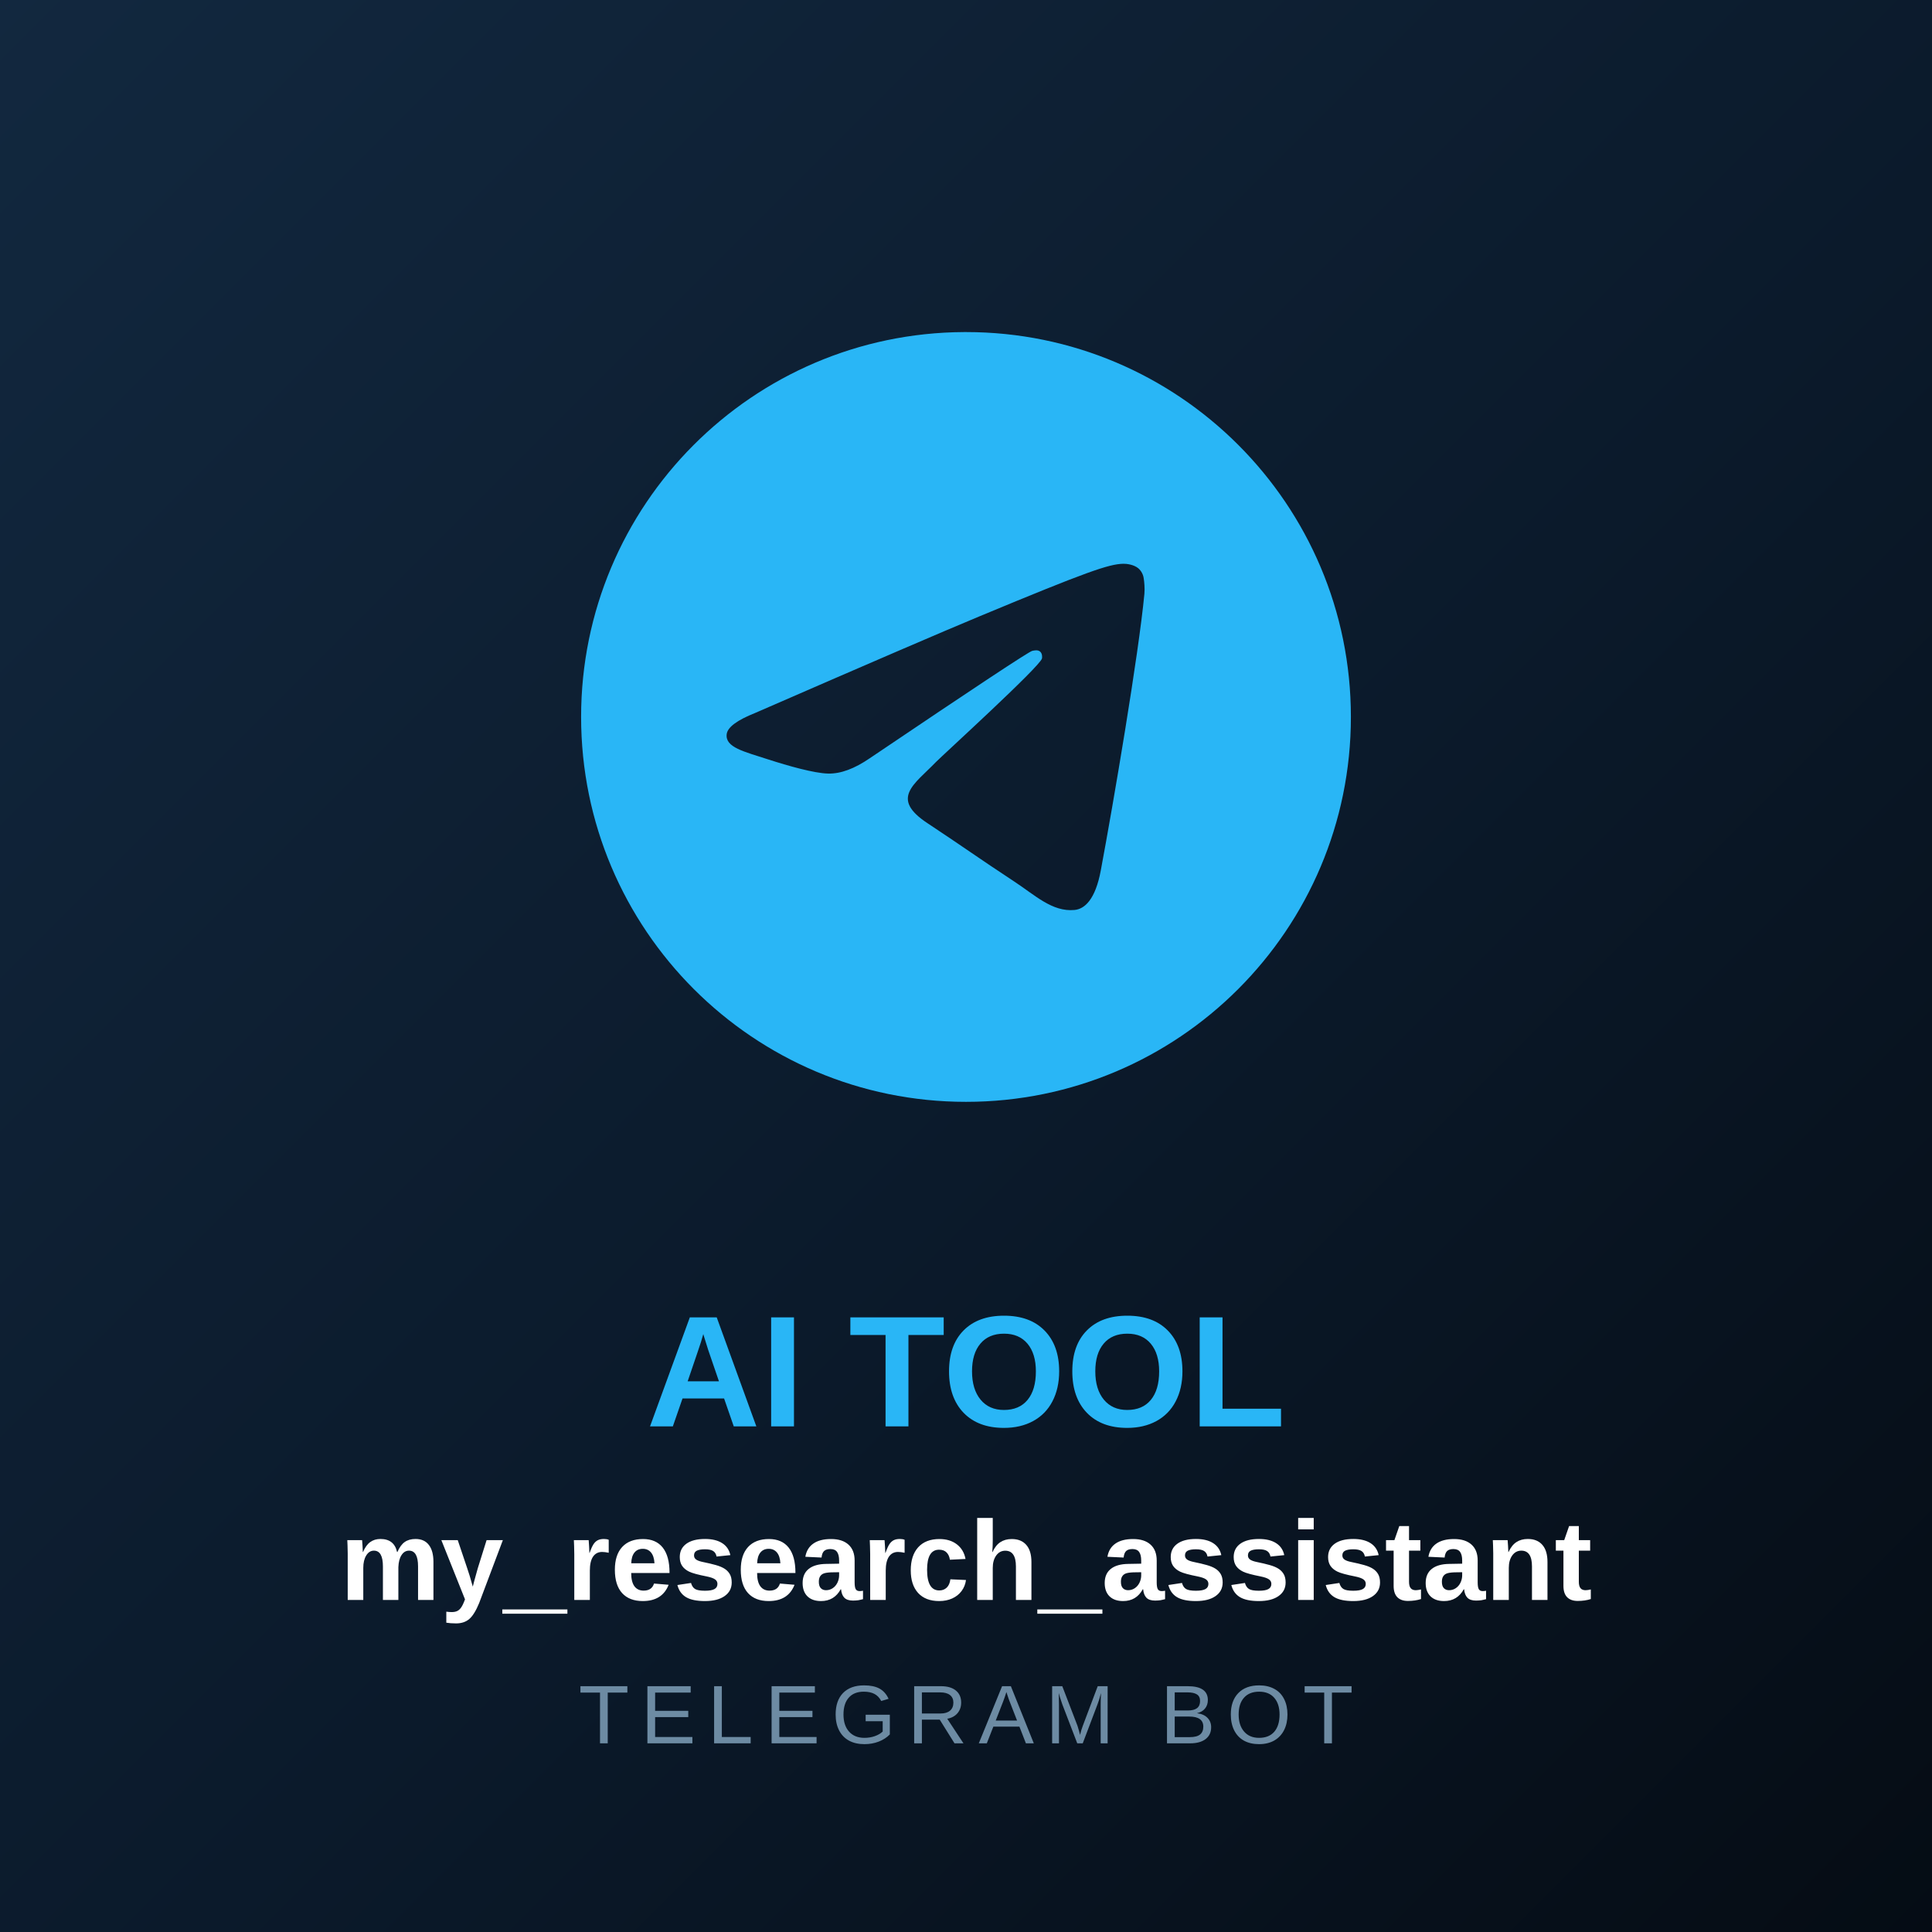
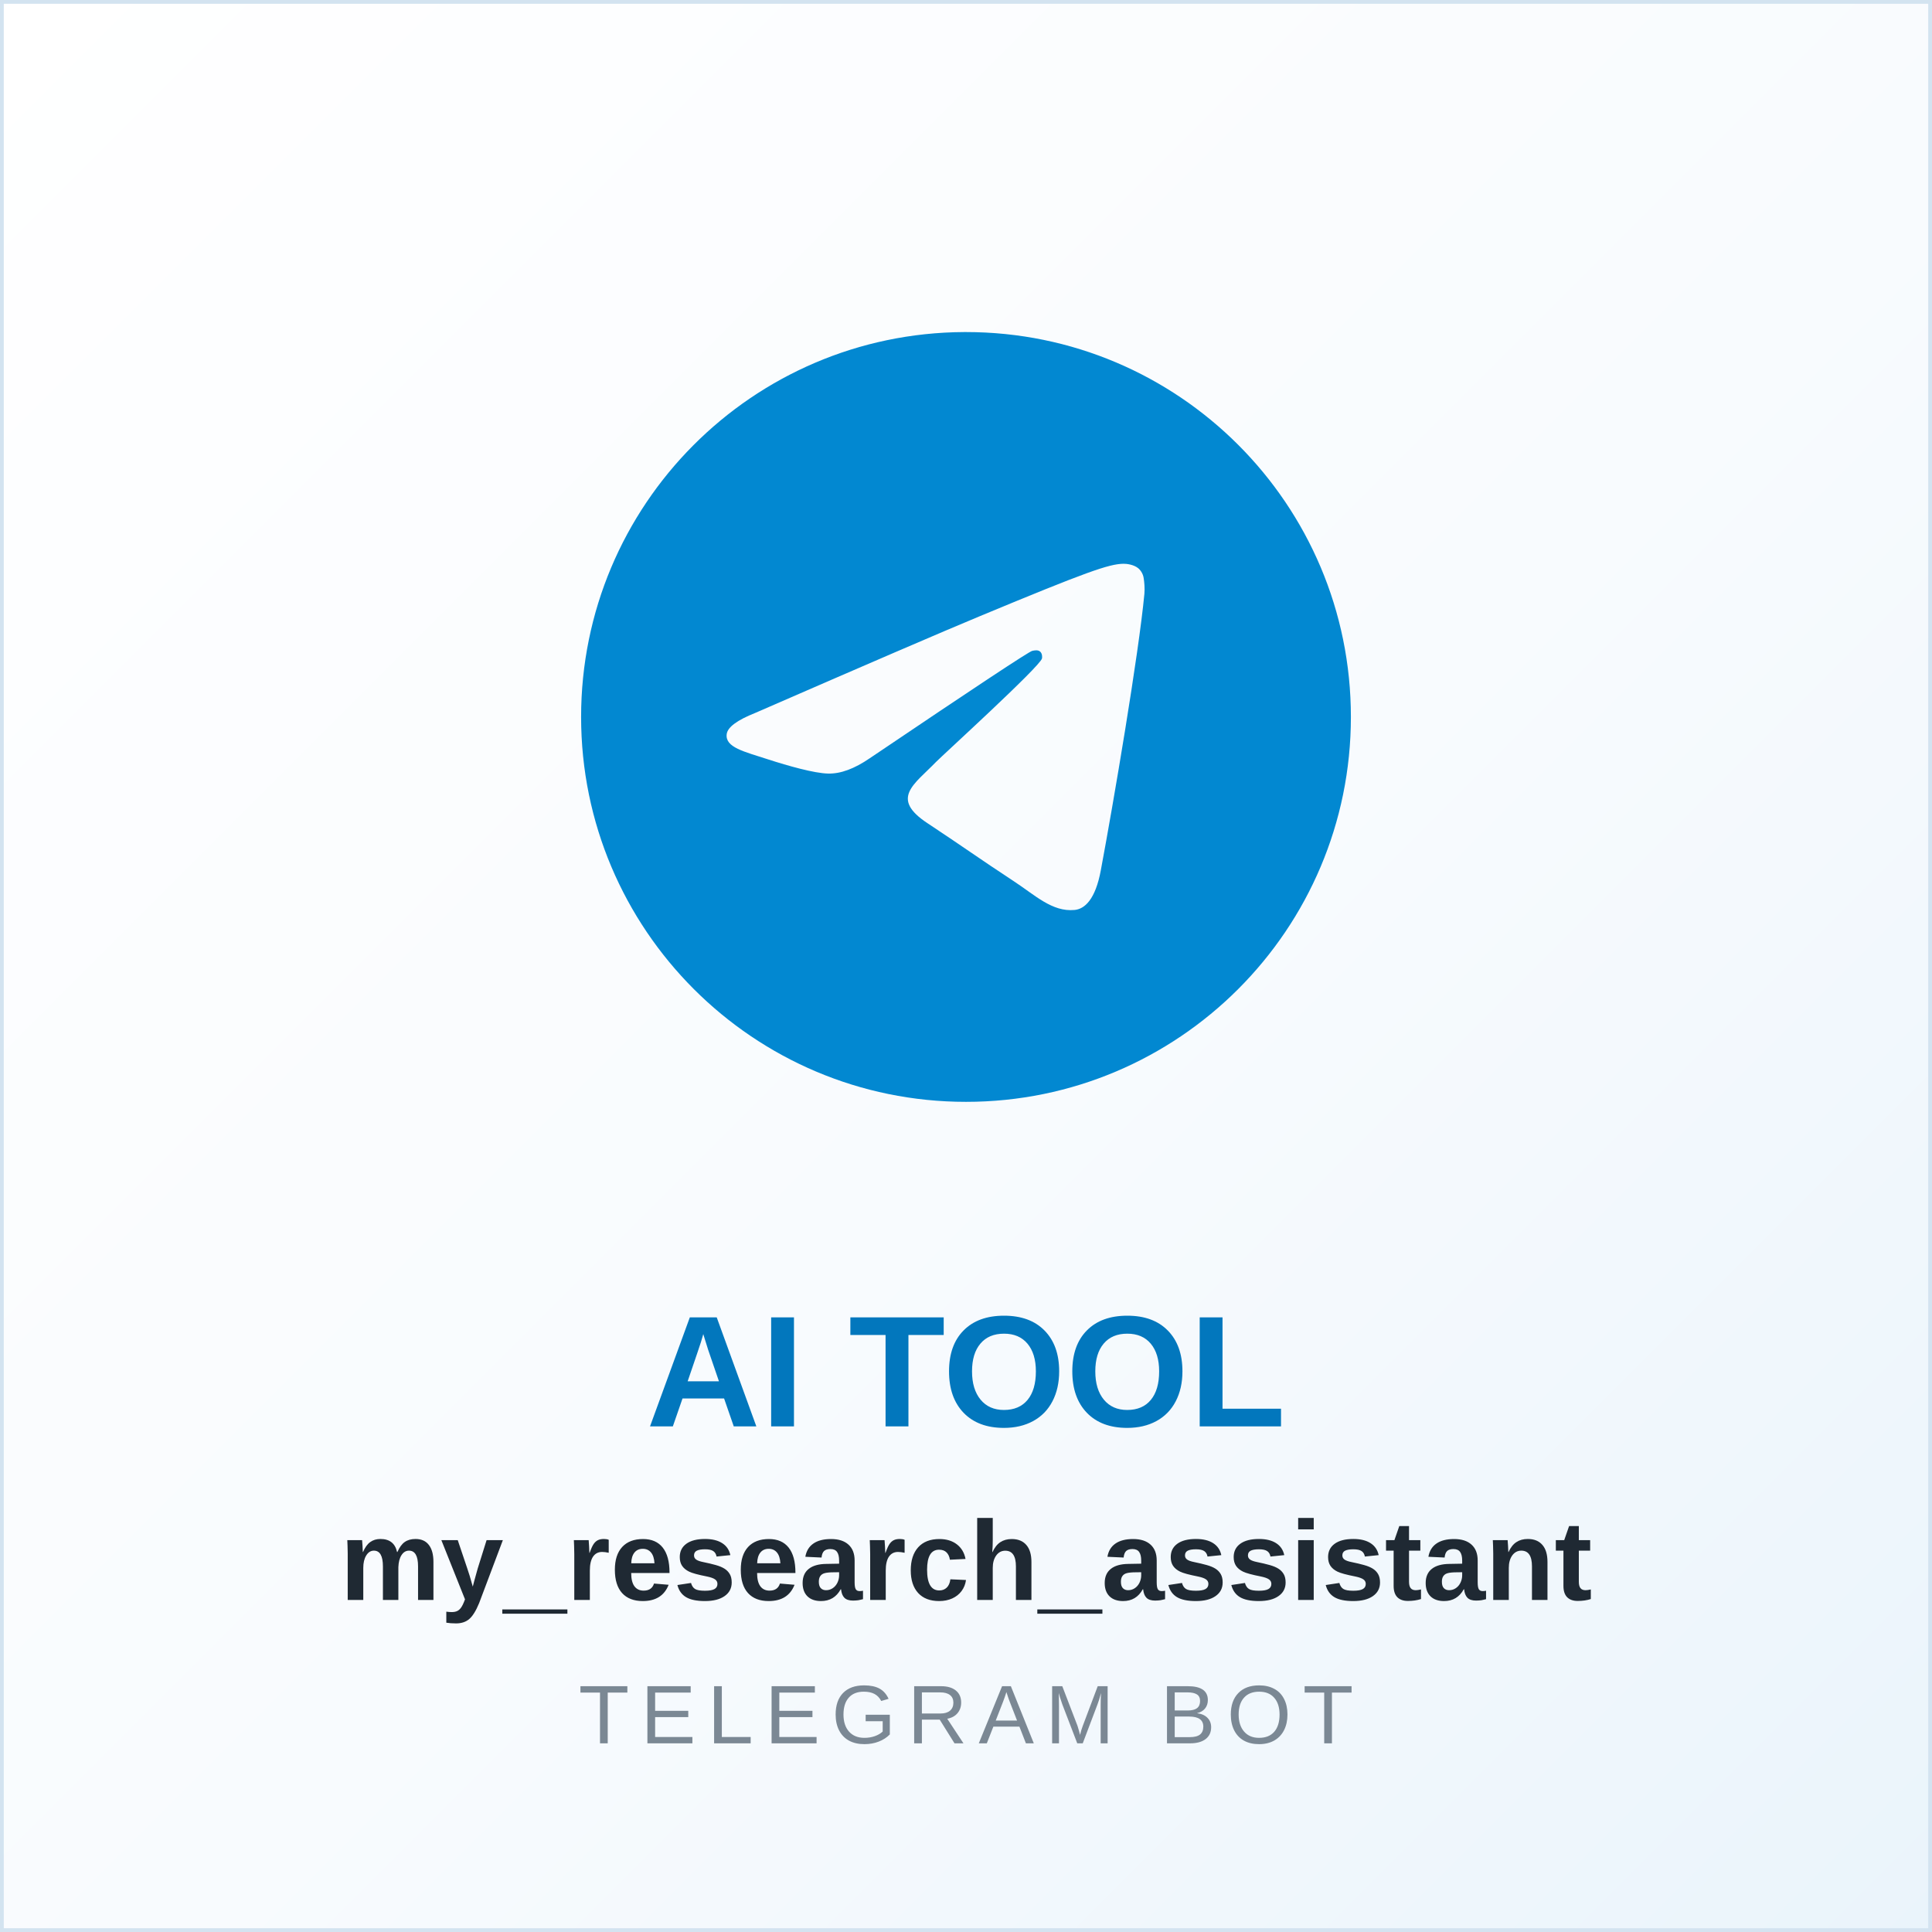
<svg xmlns="http://www.w3.org/2000/svg" viewBox="0 0 512 512" width="512" height="512" role="img" aria-label="Telegram bot for research assistance">
  <defs>
    <linearGradient id="bg" x1="0" y1="0" x2="1" y2="1">
-       <stop offset="0" stop-color="#12283f" />
-       <stop offset="0.55" stop-color="#0b1a2b" />
-       <stop offset="1" stop-color="#050c14" />
+       <stop offset="0" stop-color="#ffffff" />
+       <stop offset="0.55" stop-color="#f8fbfe" />
+       <stop offset="1" stop-color="#eaf4fb" />
    </linearGradient>
  </defs>
  <rect width="512" height="512" fill="url(#bg)" />
-   <g transform="translate(256,190) scale(8.5) translate(-12,-12)" fill="#29b6f6">
+   <rect x="0.5" y="0.5" width="511" height="511" fill="none" stroke="#d3e3f0" stroke-width="1" />
+   <g transform="translate(256,190) scale(8.5) translate(-12,-12)" fill="#0288d1">
    <path d="M11.944 0A12 12 0 0 0 0 12a12 12 0 0 0 12 12 12 12 0 0 0 12-12A12 12 0 0 0 12 0a12 12 0 0 0-.056 0zm4.962 7.224c.1-.002.321.023.465.14a.506.506 0 0 1 .171.325c.016.093.036.306.02.472-.18 1.898-.962 6.502-1.36 8.627-.168.9-.499 1.201-.82 1.23-.696.065-1.225-.46-1.9-.902-1.056-.693-1.653-1.124-2.678-1.8-1.185-.78-.417-1.21.258-1.91.177-.184 3.247-2.977 3.307-3.23.007-.032.014-.15-.056-.212s-.174-.041-.249-.024c-.106.024-1.793 1.14-5.061 3.345-.48.33-.913.49-1.302.48-.428-.008-1.252-.241-1.865-.44-.752-.245-1.349-.374-1.297-.789.027-.216.325-.437.893-.663 3.498-1.524 5.83-2.529 6.998-3.014 3.332-1.386 4.025-1.627 4.476-1.635z" />
  </g>
-   <text x="256" y="378" text-anchor="middle" font-family="Montserrat, Arial, sans-serif" font-size="42" font-weight="700" fill="#29b6f6">AI TOOL</text>
-   <text x="256" y="424" text-anchor="middle" font-family="Montserrat, Arial, sans-serif" font-size="30" font-weight="700" fill="#ffffff">my_research_assistant</text>
-   <text x="256" y="462" text-anchor="middle" font-family="Montserrat, Arial, sans-serif" font-size="22" letter-spacing="3" fill="#6d8ba3">TELEGRAM BOT</text>
+   <text x="256" y="378" text-anchor="middle" font-family="Montserrat, Arial, sans-serif" font-size="42" font-weight="700" fill="#0277bd">AI TOOL</text>
+   <text x="256" y="424" text-anchor="middle" font-family="Montserrat, Arial, sans-serif" font-size="30" font-weight="700" fill="#1f2933">my_research_assistant</text>
+   <text x="256" y="462" text-anchor="middle" font-family="Montserrat, Arial, sans-serif" font-size="22" letter-spacing="3" fill="#7b8894">TELEGRAM BOT</text>
</svg>
